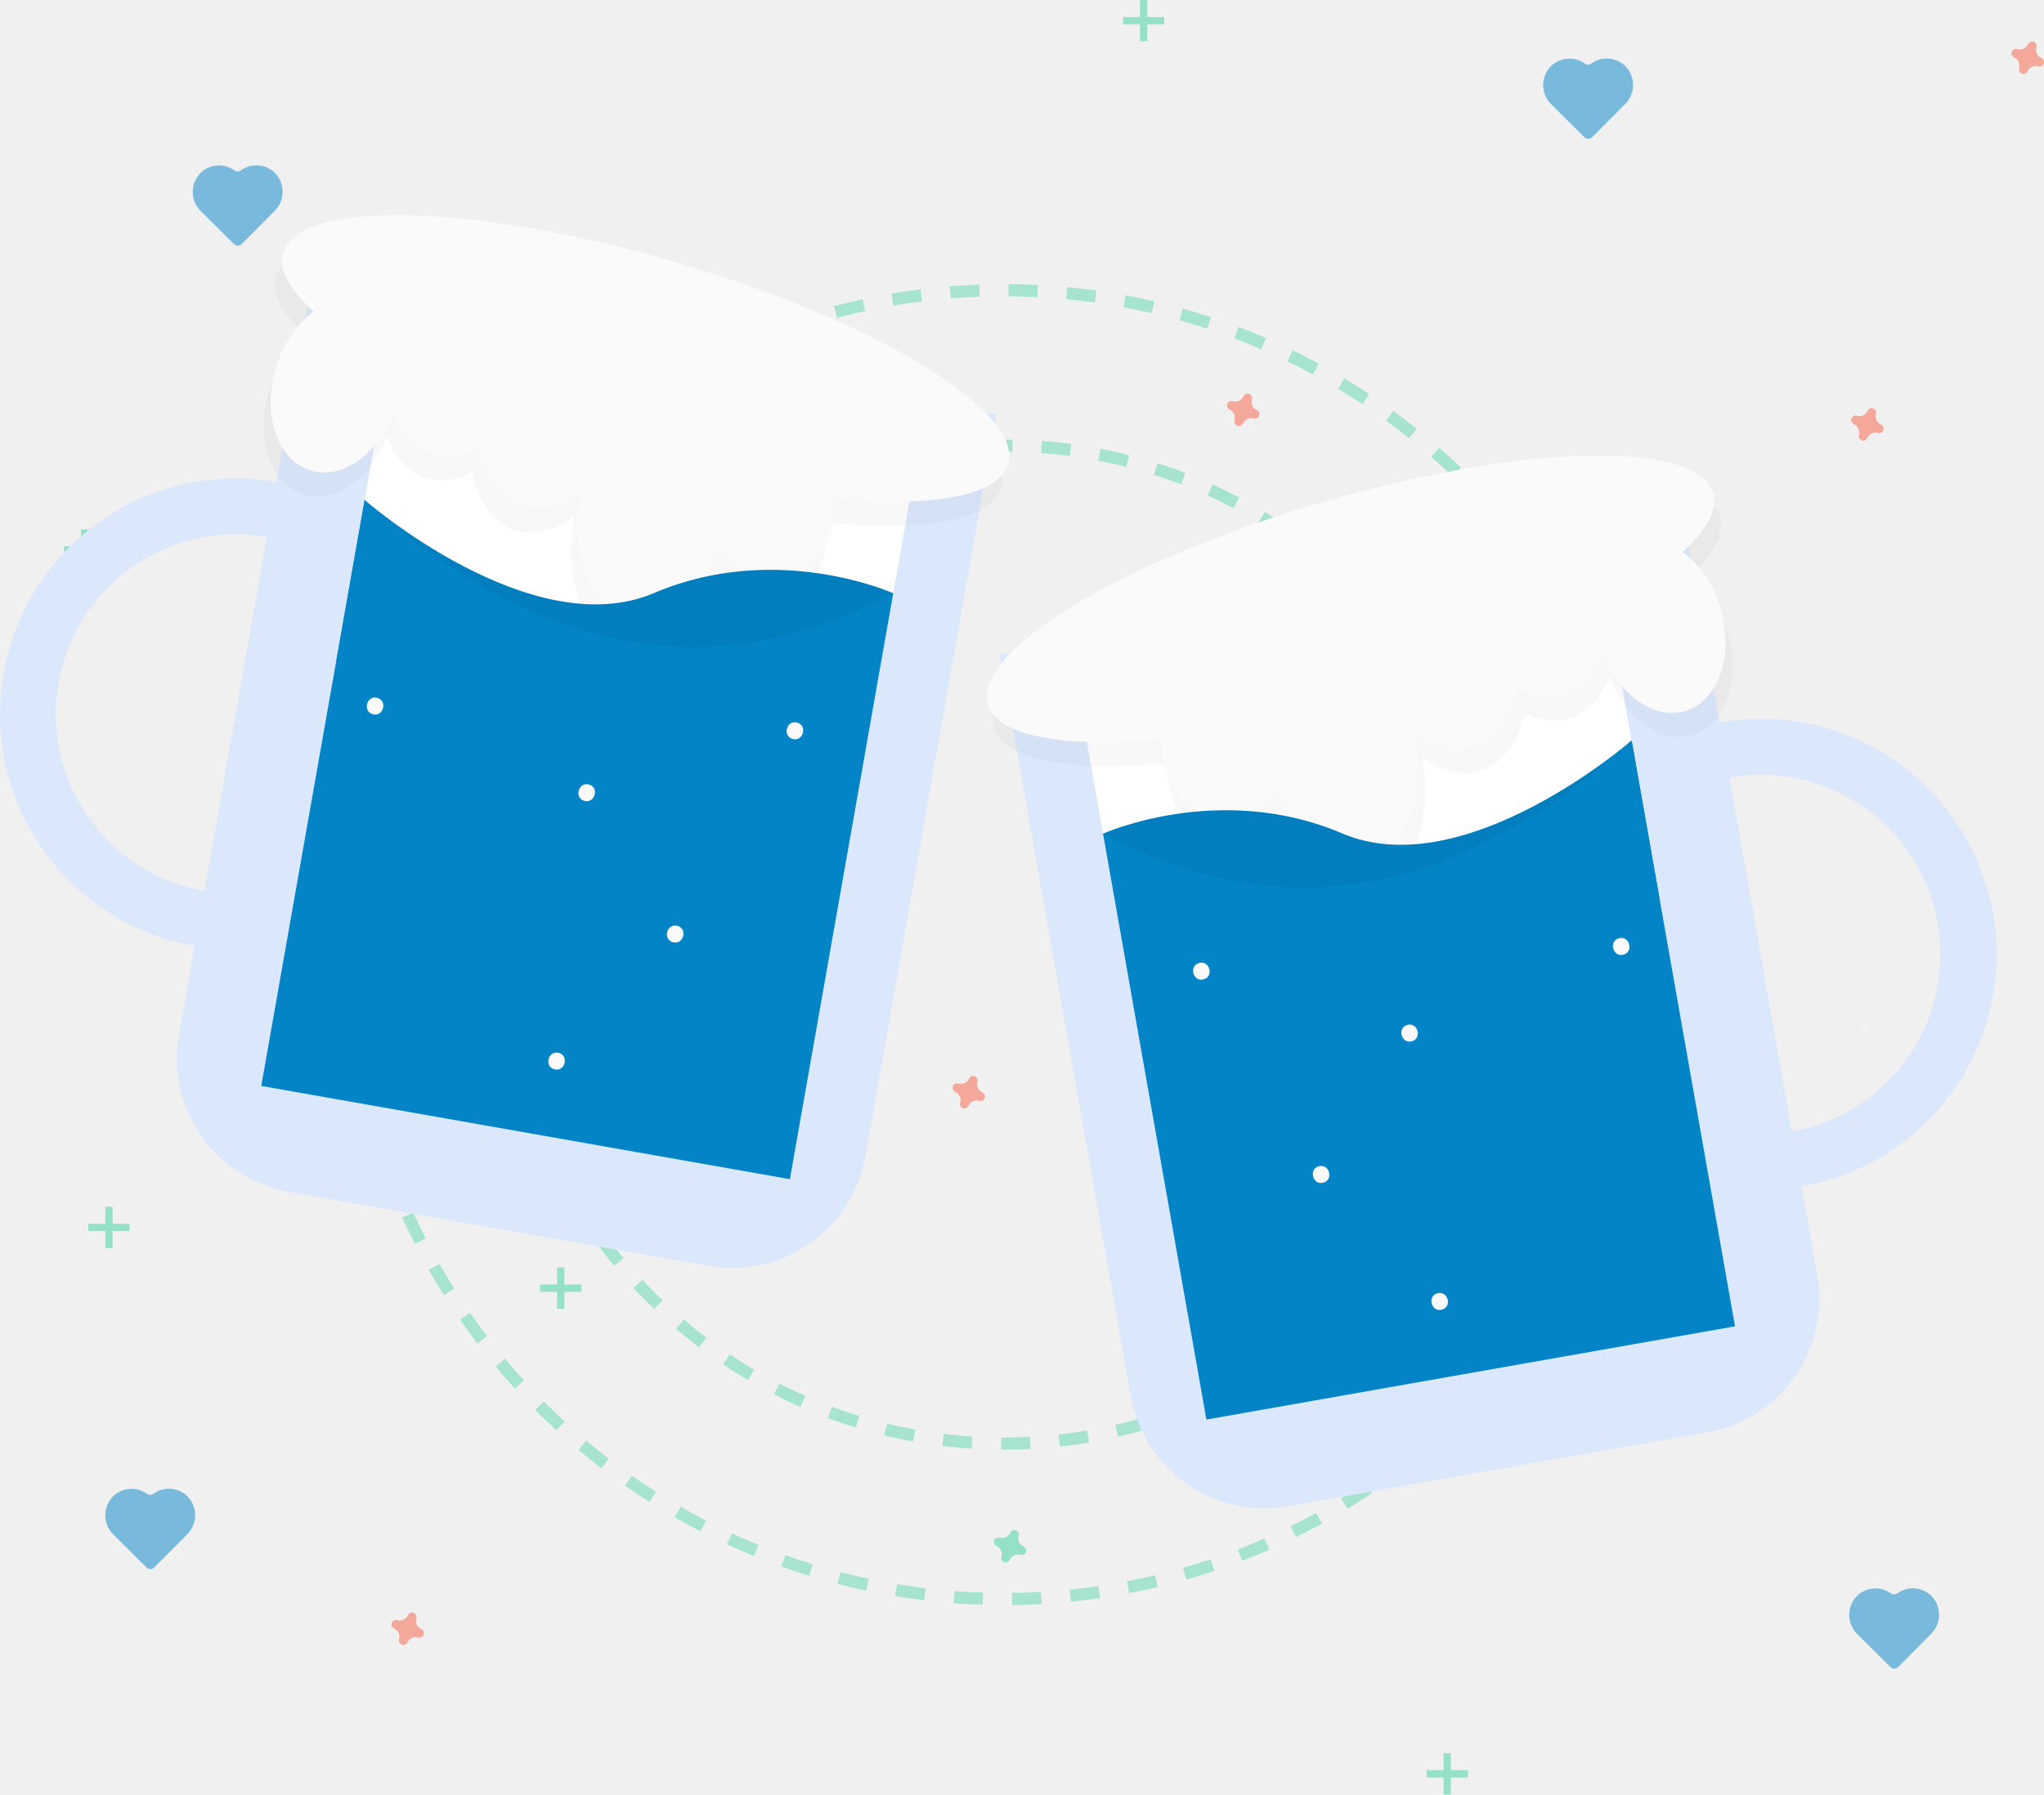
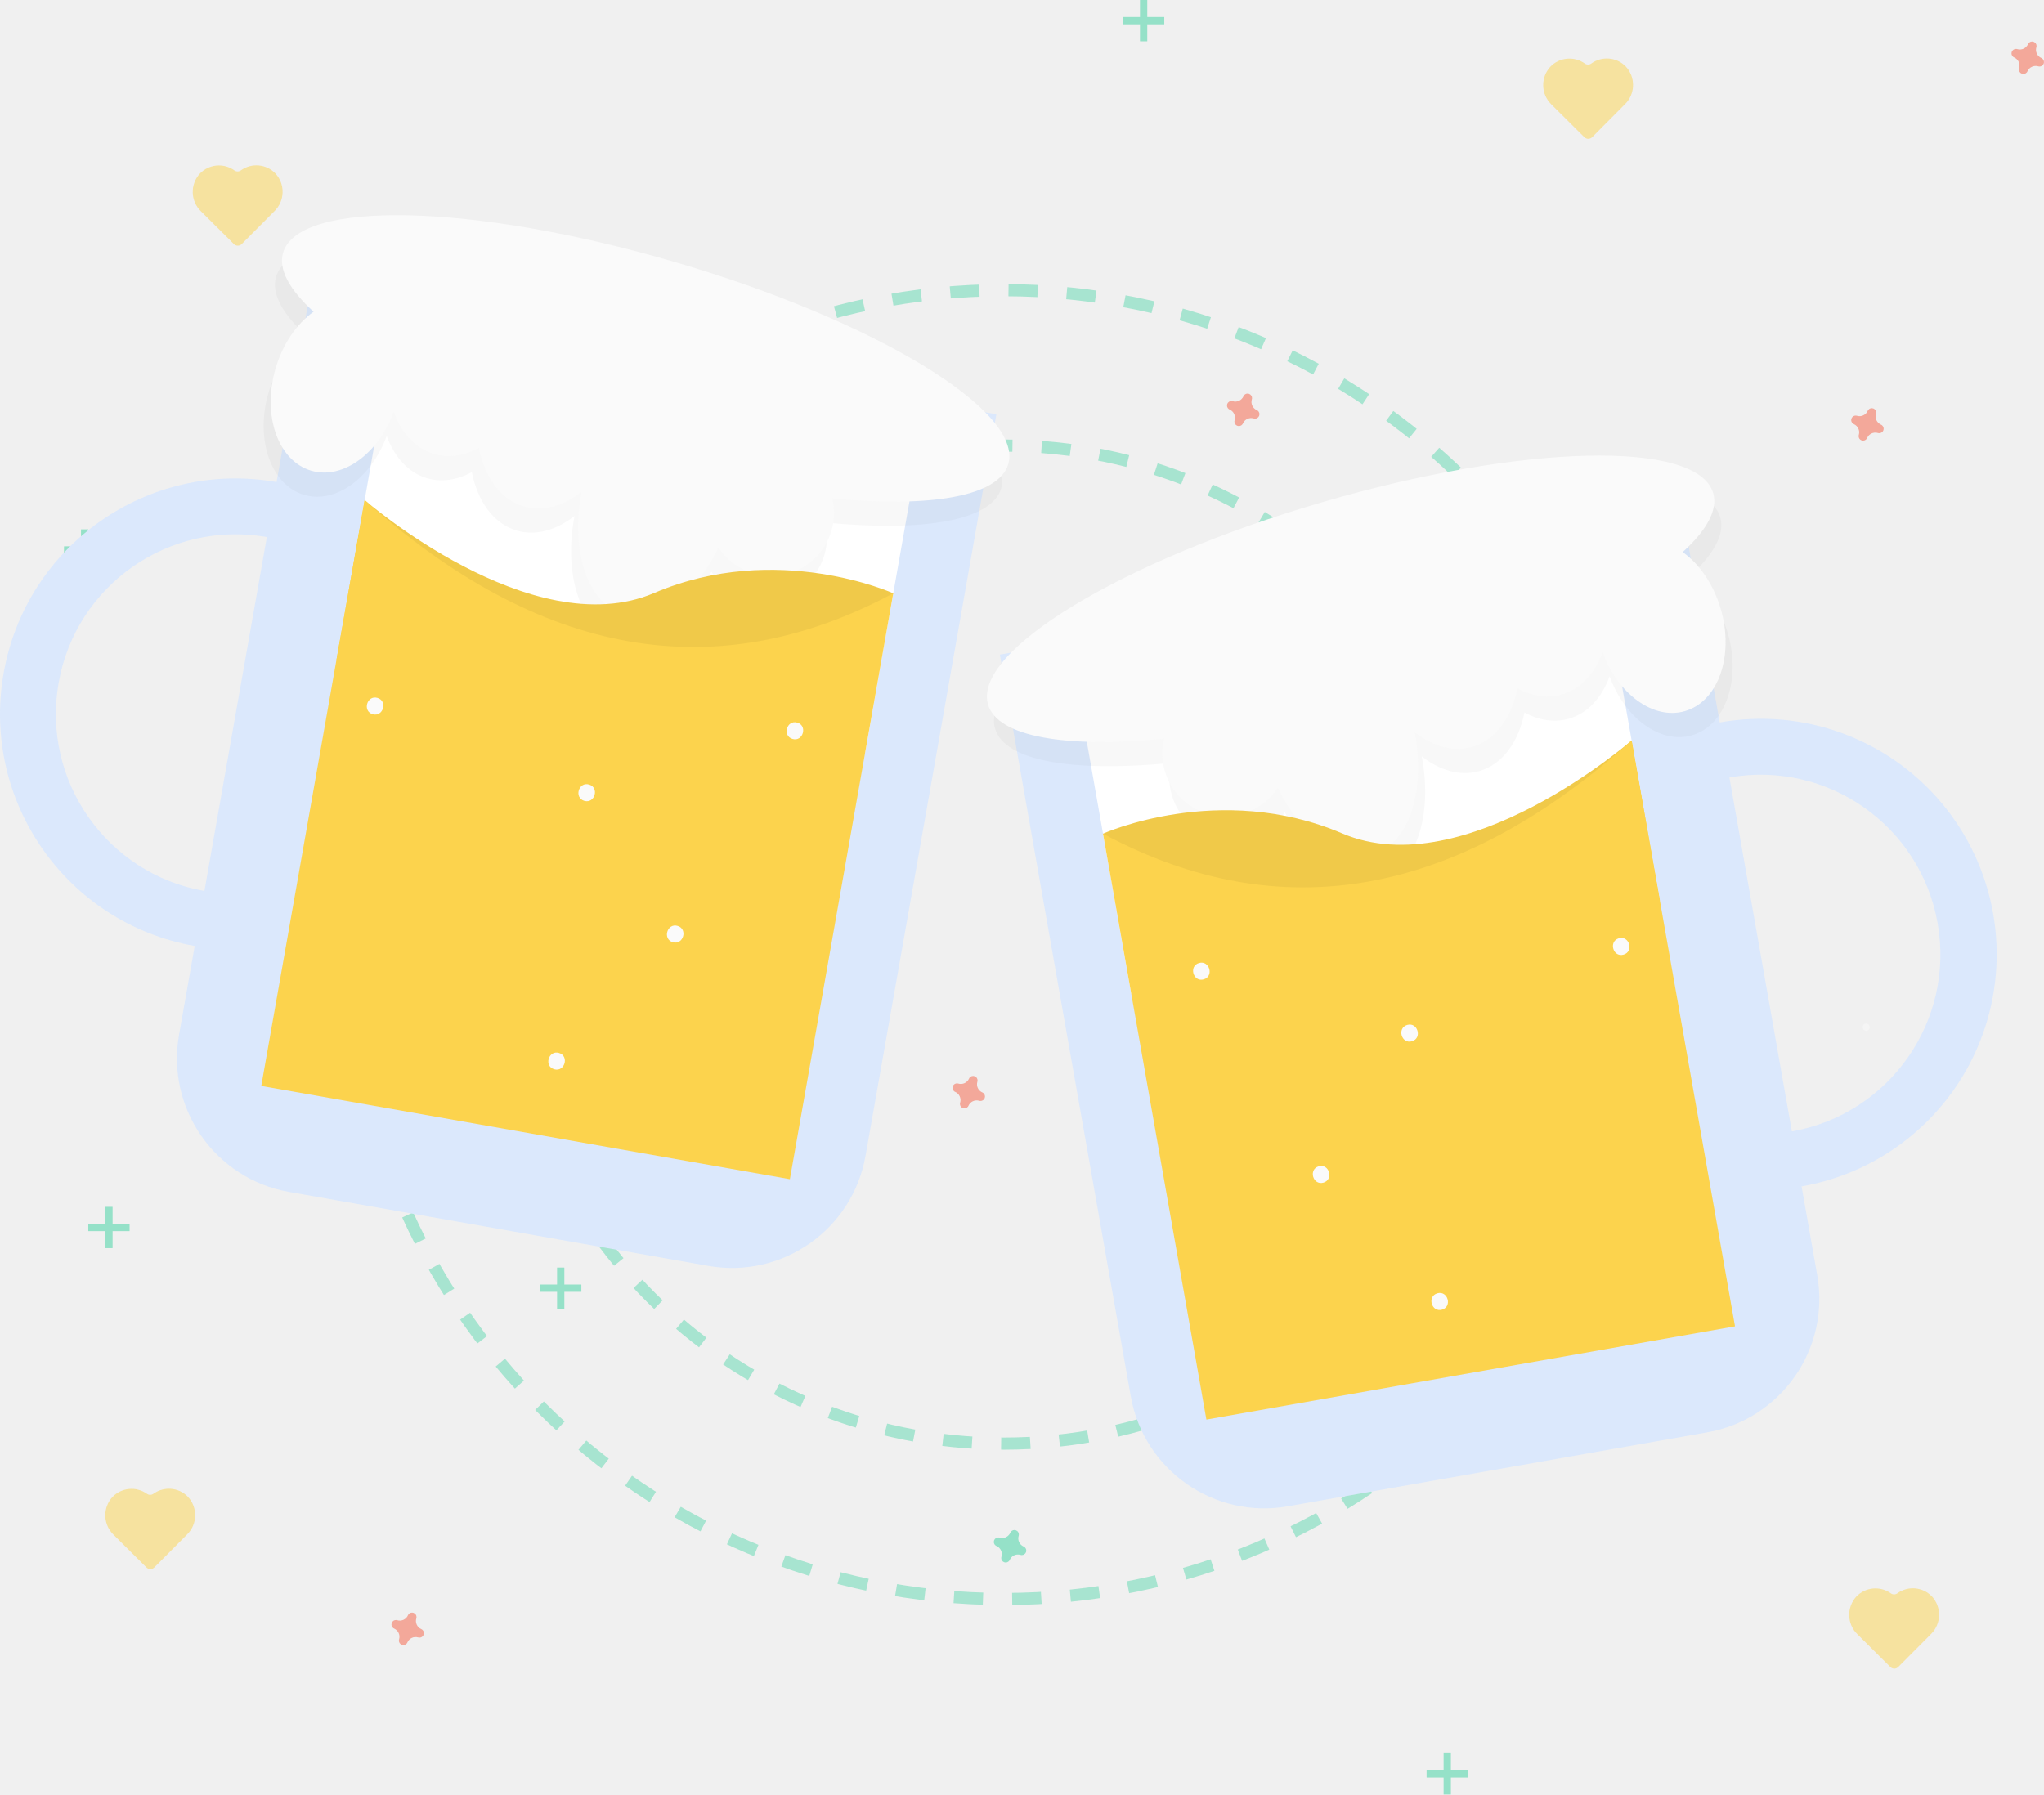
<svg xmlns="http://www.w3.org/2000/svg" id="f30b8817-e1bf-44da-9e46-2bc3b6e9971f" data-name="Layer 1" width="841.547" height="739" viewBox="0 0 841.547 739">
  <circle cx="413.353" cy="389" r="269.5" fill="none" stroke="#3ad29f" stroke-miterlimit="10" stroke-width="5" stroke-dasharray="12" opacity="0.4" />
  <circle cx="413.353" cy="389" r="205.5" fill="none" stroke="#3ad29f" stroke-miterlimit="10" stroke-width="5" stroke-dasharray="12" opacity="0.4" />
  <path d="M947.579,505a1.501,1.501,0,0,0,0-3,1.501,1.501,0,0,0,0,3Z" transform="translate(-179.2263 -80.5)" fill="#f5f5f5" />
  <g opacity="0.5">
-     <path d="M957.72,736.675a10.893,10.893,0,0,0-14.206,1.322,11.127,11.127,0,0,0,.442,15.509l13.58,13.504a2.267,2.267,0,0,0,3.206-.009l13.504-13.58a11.127,11.127,0,0,0,.355-15.511,10.893,10.893,0,0,0-14.213-1.243A2.286,2.286,0,0,1,957.72,736.675Z" transform="translate(-179.2263 -80.5)" fill="#0284c7" />
+     <path d="M957.72,736.675a10.893,10.893,0,0,0-14.206,1.322,11.127,11.127,0,0,0,.442,15.509l13.58,13.504a2.267,2.267,0,0,0,3.206-.009l13.504-13.58a11.127,11.127,0,0,0,.355-15.511,10.893,10.893,0,0,0-14.213-1.243A2.286,2.286,0,0,1,957.72,736.675Z" transform="translate(-179.2263 -80.5)" fill="#fcd34d" />
  </g>
  <g opacity="0.5">
-     <path d="M239.72,695.675a10.893,10.893,0,0,0-14.206,1.322,11.127,11.127,0,0,0,.442,15.509l13.58,13.504a2.267,2.267,0,0,0,3.206-.009l13.504-13.58a11.127,11.127,0,0,0,.355-15.511,10.893,10.893,0,0,0-14.213-1.243A2.286,2.286,0,0,1,239.72,695.675Z" transform="translate(-179.2263 -80.5)" fill="#0284c7" />
+     <path d="M239.72,695.675a10.893,10.893,0,0,0-14.206,1.322,11.127,11.127,0,0,0,.442,15.509l13.58,13.504a2.267,2.267,0,0,0,3.206-.009l13.504-13.58a11.127,11.127,0,0,0,.355-15.511,10.893,10.893,0,0,0-14.213-1.243A2.286,2.286,0,0,1,239.72,695.675Z" transform="translate(-179.2263 -80.5)" fill="#fcd34d" />
  </g>
  <g opacity="0.5">
-     <path d="M275.72,150.675a10.893,10.893,0,0,0-14.206,1.322,11.127,11.127,0,0,0,.442,15.509l13.58,13.504a2.267,2.267,0,0,0,3.206-.009l13.504-13.58a11.127,11.127,0,0,0,.355-15.511,10.893,10.893,0,0,0-14.213-1.243A2.286,2.286,0,0,1,275.72,150.675Z" transform="translate(-179.2263 -80.5)" fill="#0284c7" />
+     <path d="M275.72,150.675a10.893,10.893,0,0,0-14.206,1.322,11.127,11.127,0,0,0,.442,15.509l13.58,13.504a2.267,2.267,0,0,0,3.206-.009l13.504-13.58a11.127,11.127,0,0,0,.355-15.511,10.893,10.893,0,0,0-14.213-1.243A2.286,2.286,0,0,1,275.72,150.675Z" transform="translate(-179.2263 -80.5)" fill="#fcd34d" />
  </g>
  <g opacity="0.5">
-     <path d="M831.72,106.675a10.893,10.893,0,0,0-14.206,1.322,11.127,11.127,0,0,0,.442,15.509l13.58,13.504a2.267,2.267,0,0,0,3.206-.009l13.504-13.58a11.127,11.127,0,0,0,.355-15.511,10.893,10.893,0,0,0-14.213-1.243A2.286,2.286,0,0,1,831.72,106.675Z" transform="translate(-179.2263 -80.5)" fill="#0284c7" />
+     <path d="M831.72,106.675a10.893,10.893,0,0,0-14.206,1.322,11.127,11.127,0,0,0,.442,15.509l13.58,13.504a2.267,2.267,0,0,0,3.206-.009l13.504-13.58a11.127,11.127,0,0,0,.355-15.511,10.893,10.893,0,0,0-14.213-1.243A2.286,2.286,0,0,1,831.72,106.675Z" transform="translate(-179.2263 -80.5)" fill="#fcd34d" />
  </g>
  <g opacity="0.5">
    <rect x="469.353" width="3" height="17" fill="#3ad29f" />
    <rect x="648.579" y="80.5" width="3" height="17" transform="translate(559.8527 -641.579) rotate(90)" fill="#3ad29f" />
  </g>
  <g opacity="0.5">
    <rect x="33.353" y="218" width="3" height="17" fill="#3ad29f" />
    <rect x="212.579" y="298.5" width="3" height="17" transform="translate(341.8527 12.42099) rotate(90)" fill="#3ad29f" />
  </g>
  <g opacity="0.5">
    <rect x="594.353" y="722" width="3" height="17" fill="#3ad29f" />
    <rect x="773.579" y="802.5" width="3" height="17" transform="translate(1406.853 -44.57901) rotate(90)" fill="#3ad29f" />
  </g>
  <g opacity="0.5">
    <rect x="43.353" y="497" width="3" height="17" fill="#3ad29f" />
    <rect x="222.579" y="577.5" width="3" height="17" transform="translate(630.8527 281.421) rotate(90)" fill="#3ad29f" />
  </g>
  <g opacity="0.5">
    <rect x="229.353" y="522" width="3" height="17" fill="#3ad29f" />
    <rect x="408.579" y="602.5" width="3" height="17" transform="translate(841.8527 120.421) rotate(90)" fill="#3ad29f" />
  </g>
  <path d="M352.674,751.388a3.675,3.675,0,0,1-2.047-4.441,1.766,1.766,0,0,0,.08-.408h0a1.843,1.843,0,0,0-3.31-1.221h0a1.766,1.766,0,0,0-.204.362,3.675,3.675,0,0,1-4.441,2.047,1.766,1.766,0,0,0-.408-.08h0a1.843,1.843,0,0,0-1.221,3.31h0a1.766,1.766,0,0,0,.362.204,3.675,3.675,0,0,1,2.047,4.441,1.767,1.767,0,0,0-.08.408h0a1.843,1.843,0,0,0,3.31,1.221h0a1.766,1.766,0,0,0,.204-.362,3.675,3.675,0,0,1,4.441-2.047,1.766,1.766,0,0,0,.408.08h0a1.843,1.843,0,0,0,1.221-3.31h0A1.766,1.766,0,0,0,352.674,751.388Z" transform="translate(-179.2263 -80.5)" fill="#f55f44" opacity="0.5" />
  <path d="M600.674,717.388a3.675,3.675,0,0,1-2.047-4.441,1.766,1.766,0,0,0,.08-.408h0a1.843,1.843,0,0,0-3.31-1.221h0a1.766,1.766,0,0,0-.204.362,3.675,3.675,0,0,1-4.441,2.047,1.766,1.766,0,0,0-.408-.08h0a1.843,1.843,0,0,0-1.221,3.31h0a1.766,1.766,0,0,0,.362.204,3.675,3.675,0,0,1,2.047,4.441,1.767,1.767,0,0,0-.08.408h0a1.843,1.843,0,0,0,3.31,1.221h0a1.766,1.766,0,0,0,.204-.362,3.675,3.675,0,0,1,4.441-2.047,1.766,1.766,0,0,0,.408.08h0a1.843,1.843,0,0,0,1.221-3.31h0A1.766,1.766,0,0,0,600.674,717.388Z" transform="translate(-179.2263 -80.5)" fill="#3ad29f" opacity="0.5" />
  <path d="M696.674,249.388a3.675,3.675,0,0,1-2.047-4.441,1.766,1.766,0,0,0,.08-.408h0a1.843,1.843,0,0,0-3.31-1.221h0a1.766,1.766,0,0,0-.204.362,3.675,3.675,0,0,1-4.441,2.047,1.766,1.766,0,0,0-.408-.08h0a1.843,1.843,0,0,0-1.221,3.31h0a1.766,1.766,0,0,0,.362.204,3.675,3.675,0,0,1,2.047,4.441,1.767,1.767,0,0,0-.08.408h0a1.843,1.843,0,0,0,3.31,1.221h0a1.766,1.766,0,0,0,.204-.362,3.675,3.675,0,0,1,4.441-2.047,1.766,1.766,0,0,0,.408.08h0a1.843,1.843,0,0,0,1.221-3.31h0A1.766,1.766,0,0,0,696.674,249.388Z" transform="translate(-179.2263 -80.5)" fill="#f55f44" opacity="0.5" />
  <path d="M953.674,255.388a3.675,3.675,0,0,1-2.047-4.441,1.766,1.766,0,0,0,.08-.408h0a1.843,1.843,0,0,0-3.31-1.221h0a1.766,1.766,0,0,0-.204.362,3.675,3.675,0,0,1-4.441,2.047,1.766,1.766,0,0,0-.408-.08h0a1.843,1.843,0,0,0-1.221,3.31h0a1.766,1.766,0,0,0,.362.204,3.675,3.675,0,0,1,2.047,4.441,1.767,1.767,0,0,0-.08.408h0a1.843,1.843,0,0,0,3.31,1.221h0a1.766,1.766,0,0,0,.204-.362,3.675,3.675,0,0,1,4.441-2.047,1.766,1.766,0,0,0,.408.08h0a1.843,1.843,0,0,0,1.221-3.31h0A1.766,1.766,0,0,0,953.674,255.388Z" transform="translate(-179.2263 -80.5)" fill="#f55f44" opacity="0.5" />
  <path d="M583.674,530.388a3.675,3.675,0,0,1-2.047-4.441,1.766,1.766,0,0,0,.08-.408h0a1.843,1.843,0,0,0-3.31-1.221h0a1.766,1.766,0,0,0-.204.362,3.675,3.675,0,0,1-4.441,2.047,1.766,1.766,0,0,0-.408-.08h0a1.843,1.843,0,0,0-1.221,3.31h0a1.766,1.766,0,0,0,.362.204,3.675,3.675,0,0,1,2.047,4.441,1.767,1.767,0,0,0-.08.408h0a1.843,1.843,0,0,0,3.31,1.221h0a1.766,1.766,0,0,0,.204-.362,3.675,3.675,0,0,1,4.441-2.047,1.766,1.766,0,0,0,.408.08h0a1.843,1.843,0,0,0,1.221-3.31h0A1.766,1.766,0,0,0,583.674,530.388Z" transform="translate(-179.2263 -80.5)" fill="#f55f44" opacity="0.5" />
  <path d="M1019.674,104.388a3.675,3.675,0,0,1-2.047-4.441,1.766,1.766,0,0,0,.08-.408h0a1.843,1.843,0,0,0-3.31-1.221h0a1.766,1.766,0,0,0-.204.362,3.675,3.675,0,0,1-4.441,2.047,1.766,1.766,0,0,0-.408-.08h0a1.843,1.843,0,0,0-1.221,3.31h0a1.766,1.766,0,0,0,.362.204,3.675,3.675,0,0,1,2.047,4.441,1.767,1.767,0,0,0-.08.408h0a1.843,1.843,0,0,0,3.31,1.221h0a1.766,1.766,0,0,0,.204-.362,3.675,3.675,0,0,1,4.441-2.047,1.766,1.766,0,0,0,.408.08h0a1.843,1.843,0,0,0,1.221-3.31h0A1.766,1.766,0,0,0,1019.674,104.388Z" transform="translate(-179.2263 -80.5)" fill="#f55f44" opacity="0.5" />
  <path d="M887.26,378.024,873.536,300.225,590.9,350.082l53.88,305.442a55.843,55.843,0,0,0,64.694,45.293L882.123,670.361a55.843,55.843,0,0,0,45.293-64.694l-6.455-36.593a97,97,0,1,0-33.701-191.05Zm29.706,168.4L891.255,400.674A74,74,0,1,1,916.965,546.424Z" transform="translate(-179.2263 -80.5)" fill="#dbe8fc" />
  <rect x="631.329" y="333.662" width="221" height="138" transform="translate(-237.8965 54.49048) rotate(-10.004)" fill="#fff" />
  <path d="M887.476,293.527c-6.41-21.986-78.443-20.321-160.889,3.717s-144.085,61.349-137.675,83.334c3.91,13.409,32.237,18.016,72.442,14.119A25.91,25.91,0,0,0,708.213,414.934c9.653,19.627,25.515,31.403,39.094,27.444,14.862-4.333,21.906-26.028,17.284-50.391,7.486,5.854,15.935,8.31,23.771,6.026,9.554-2.786,16.088-12.003,18.5-24.07,6.023,3.22,12.395,4.264,18.407,2.511,7.704-2.246,13.449-8.672,16.65-17.403,6.358,17.307,21.008,28.02,33.938,24.25,13.741-4.006,20.333-22.849,14.724-42.087-2.978-10.215-8.798-18.486-15.659-23.399C884.813,308.802,889.483,300.413,887.476,293.527Z" transform="translate(-179.2263 -80.5)" opacity="0.03" />
  <path d="M884.574,283.575c-6.41-21.986-78.443-20.321-160.889,3.717s-144.085,61.349-137.675,83.334c3.91,13.409,32.237,18.016,72.442,14.119a25.91,25.91,0,0,0,46.859,20.236c9.653,19.627,25.515,31.403,39.094,27.444,14.862-4.333,21.906-26.028,17.284-50.391,7.486,5.854,15.935,8.31,23.771,6.026,9.554-2.786,16.088-12.003,18.5-24.07,6.023,3.22,12.395,4.264,18.407,2.511,7.704-2.246,13.449-8.672,16.65-17.403,6.358,17.307,21.008,28.02,33.938,24.25,13.741-4.006,20.333-22.849,14.724-42.087-2.978-10.215-8.798-18.486-15.659-23.399C881.911,298.85,886.582,290.461,884.574,283.575Z" transform="translate(-179.2263 -80.5)" fill="#fafafa" />
-   <path d="M633.356,423.828s47.966-21.662,98.478-.109S850.996,385.436,850.996,385.436L862.627,451.371,710.685,499.545l-44.431-4.348Z" transform="translate(-179.2263 -80.5)" fill="#0284c7" />
+   <path d="M633.356,423.828s47.966-21.662,98.478-.109S850.996,385.436,850.996,385.436L862.627,451.371,710.685,499.545l-44.431-4.348Z" transform="translate(-179.2263 -80.5)" fill="#fcd34d" />
  <path d="M633.356,423.828s47.966-21.662,98.478-.109S850.996,385.436,850.996,385.436L862.627,451.371,710.685,499.545l-44.431-4.348Z" transform="translate(-179.2263 -80.5)" opacity="0.05" />
-   <path d="M893.557,626.711,675.917,665.103,633.356,423.828Q742.747,482.519,850.996,385.436Z" transform="translate(-179.2263 -80.5)" fill="#0284c7" />
+   <path d="M893.557,626.711,675.917,665.103,633.356,423.828Q742.747,482.519,850.996,385.436Z" transform="translate(-179.2263 -80.5)" fill="#fcd34d" />
  <path d="M672.866,477.091c-4.324,1.261-2.372,7.983,1.959,6.72C679.15,482.55,677.198,475.828,672.866,477.091Z" transform="translate(-179.2263 -80.5)" fill="#fafafa" />
  <path d="M770.988,613.113c-4.324,1.261-2.372,7.983,1.959,6.72C777.271,618.573,775.319,611.85,770.988,613.113Z" transform="translate(-179.2263 -80.5)" fill="#fafafa" />
  <path d="M722.158,560.801c-4.324,1.261-2.372,7.983,1.959,6.72C728.441,566.26,726.489,559.538,722.158,560.801Z" transform="translate(-179.2263 -80.5)" fill="#fafafa" />
  <path d="M758.599,502.585c-4.324,1.261-2.372,7.983,1.959,6.72C764.882,508.044,762.93,501.322,758.599,502.585Z" transform="translate(-179.2263 -80.5)" fill="#fafafa" />
  <path d="M845.726,466.907c-4.324,1.261-2.372,7.983,1.959,6.72C852.009,472.367,850.057,465.644,845.726,466.907Z" transform="translate(-179.2263 -80.5)" fill="#fafafa" />
  <path d="M180.717,357.698a97,97,0,0,0,78.675,112.376l-6.455,36.593A55.843,55.843,0,0,0,298.23,571.361l172.649,30.455a55.843,55.843,0,0,0,64.694-45.293L589.453,251.082,306.817,201.225,293.093,279.024A97,97,0,0,0,180.717,357.698Zm22.65,3.995a74,74,0,0,1,85.73-60.02L263.387,447.424A74,74,0,0,1,203.368,361.694Z" transform="translate(-179.2263 -80.5)" fill="#dbe8fc" />
  <rect x="328.024" y="234.662" width="221" height="138" transform="matrix(-0.9848, -0.17372, 0.17372, -0.9848, 638.4031, 598.3868)" fill="#fff" />
  <path d="M292.877,194.527c6.41-21.986,78.443-20.321,160.889,3.717s144.085,61.349,137.675,83.334c-3.91,13.409-32.237,18.016-72.442,14.119A25.91,25.91,0,0,1,472.14,315.934c-9.653,19.627-25.515,31.403-39.094,27.444-14.862-4.333-21.906-26.028-17.284-50.391-7.486,5.854-15.935,8.31-23.771,6.026-9.554-2.786-16.088-12.003-18.5-24.07-6.023,3.22-12.395,4.264-18.407,2.511-7.704-2.246-13.449-8.672-16.65-17.403-6.358,17.307-21.008,28.02-33.938,24.25-13.741-4.006-20.333-22.849-14.724-42.087,2.978-10.215,8.798-18.486,15.659-23.399C295.54,209.802,290.869,201.413,292.877,194.527Z" transform="translate(-179.2263 -80.5)" opacity="0.03" />
  <path d="M295.779,184.575c6.41-21.986,78.443-20.321,160.889,3.717s144.085,61.349,137.675,83.334c-3.91,13.409-32.237,18.016-72.442,14.119a25.91,25.91,0,0,1-46.859,20.236c-9.653,19.627-25.515,31.403-39.094,27.444-14.862-4.333-21.906-26.028-17.284-50.391-7.486,5.854-15.935,8.31-23.771,6.026-9.554-2.786-16.088-12.003-18.5-24.07-6.023,3.22-12.395,4.264-18.407,2.511-7.704-2.246-13.449-8.672-16.65-17.403-6.358,17.307-21.008,28.02-33.938,24.25-13.741-4.006-20.333-22.849-14.724-42.087,2.978-10.215,8.798-18.486,15.659-23.399C298.442,199.85,293.771,191.461,295.779,184.575Z" transform="translate(-179.2263 -80.5)" fill="#fafafa" />
-   <path d="M546.997,324.828s-47.966-21.662-98.478-.109-119.161-38.282-119.161-38.282L317.726,352.371l151.941,48.175,44.431-4.348Z" transform="translate(-179.2263 -80.5)" fill="#0284c7" />
+   <path d="M546.997,324.828s-47.966-21.662-98.478-.109-119.161-38.282-119.161-38.282L317.726,352.371l151.941,48.175,44.431-4.348Z" transform="translate(-179.2263 -80.5)" fill="#fcd34d" />
  <path d="M546.997,324.828s-47.966-21.662-98.478-.109-119.161-38.282-119.161-38.282L317.726,352.371l151.941,48.175,44.431-4.348Z" transform="translate(-179.2263 -80.5)" opacity="0.05" />
-   <path d="M286.796,527.711l217.64,38.391,42.561-241.275q-109.39,58.691-217.64-38.391Z" transform="translate(-179.2263 -80.5)" fill="#0284c7" />
+   <path d="M286.796,527.711l217.64,38.391,42.561-241.275q-109.39,58.691-217.64-38.391Z" transform="translate(-179.2263 -80.5)" fill="#fcd34d" />
  <path d="M507.486,378.091c4.324,1.261,2.372,7.983-1.959,6.72C501.203,383.55,503.155,376.828,507.486,378.091Z" transform="translate(-179.2263 -80.5)" fill="#fafafa" />
  <path d="M409.365,514.113c4.324,1.261,2.372,7.983-1.959,6.72C403.082,519.573,405.034,512.85,409.365,514.113Z" transform="translate(-179.2263 -80.5)" fill="#fafafa" />
  <path d="M458.195,461.801c4.324,1.261,2.372,7.983-1.959,6.72C451.912,467.26,453.864,460.538,458.195,461.801Z" transform="translate(-179.2263 -80.5)" fill="#fafafa" />
  <path d="M421.754,403.585c4.324,1.261,2.372,7.983-1.959,6.72C415.471,409.044,417.423,402.322,421.754,403.585Z" transform="translate(-179.2263 -80.5)" fill="#fafafa" />
  <path d="M334.627,367.907c4.324,1.261,2.372,7.983-1.959,6.72C328.344,373.367,330.296,366.644,334.627,367.907Z" transform="translate(-179.2263 -80.5)" fill="#fafafa" />
</svg>
